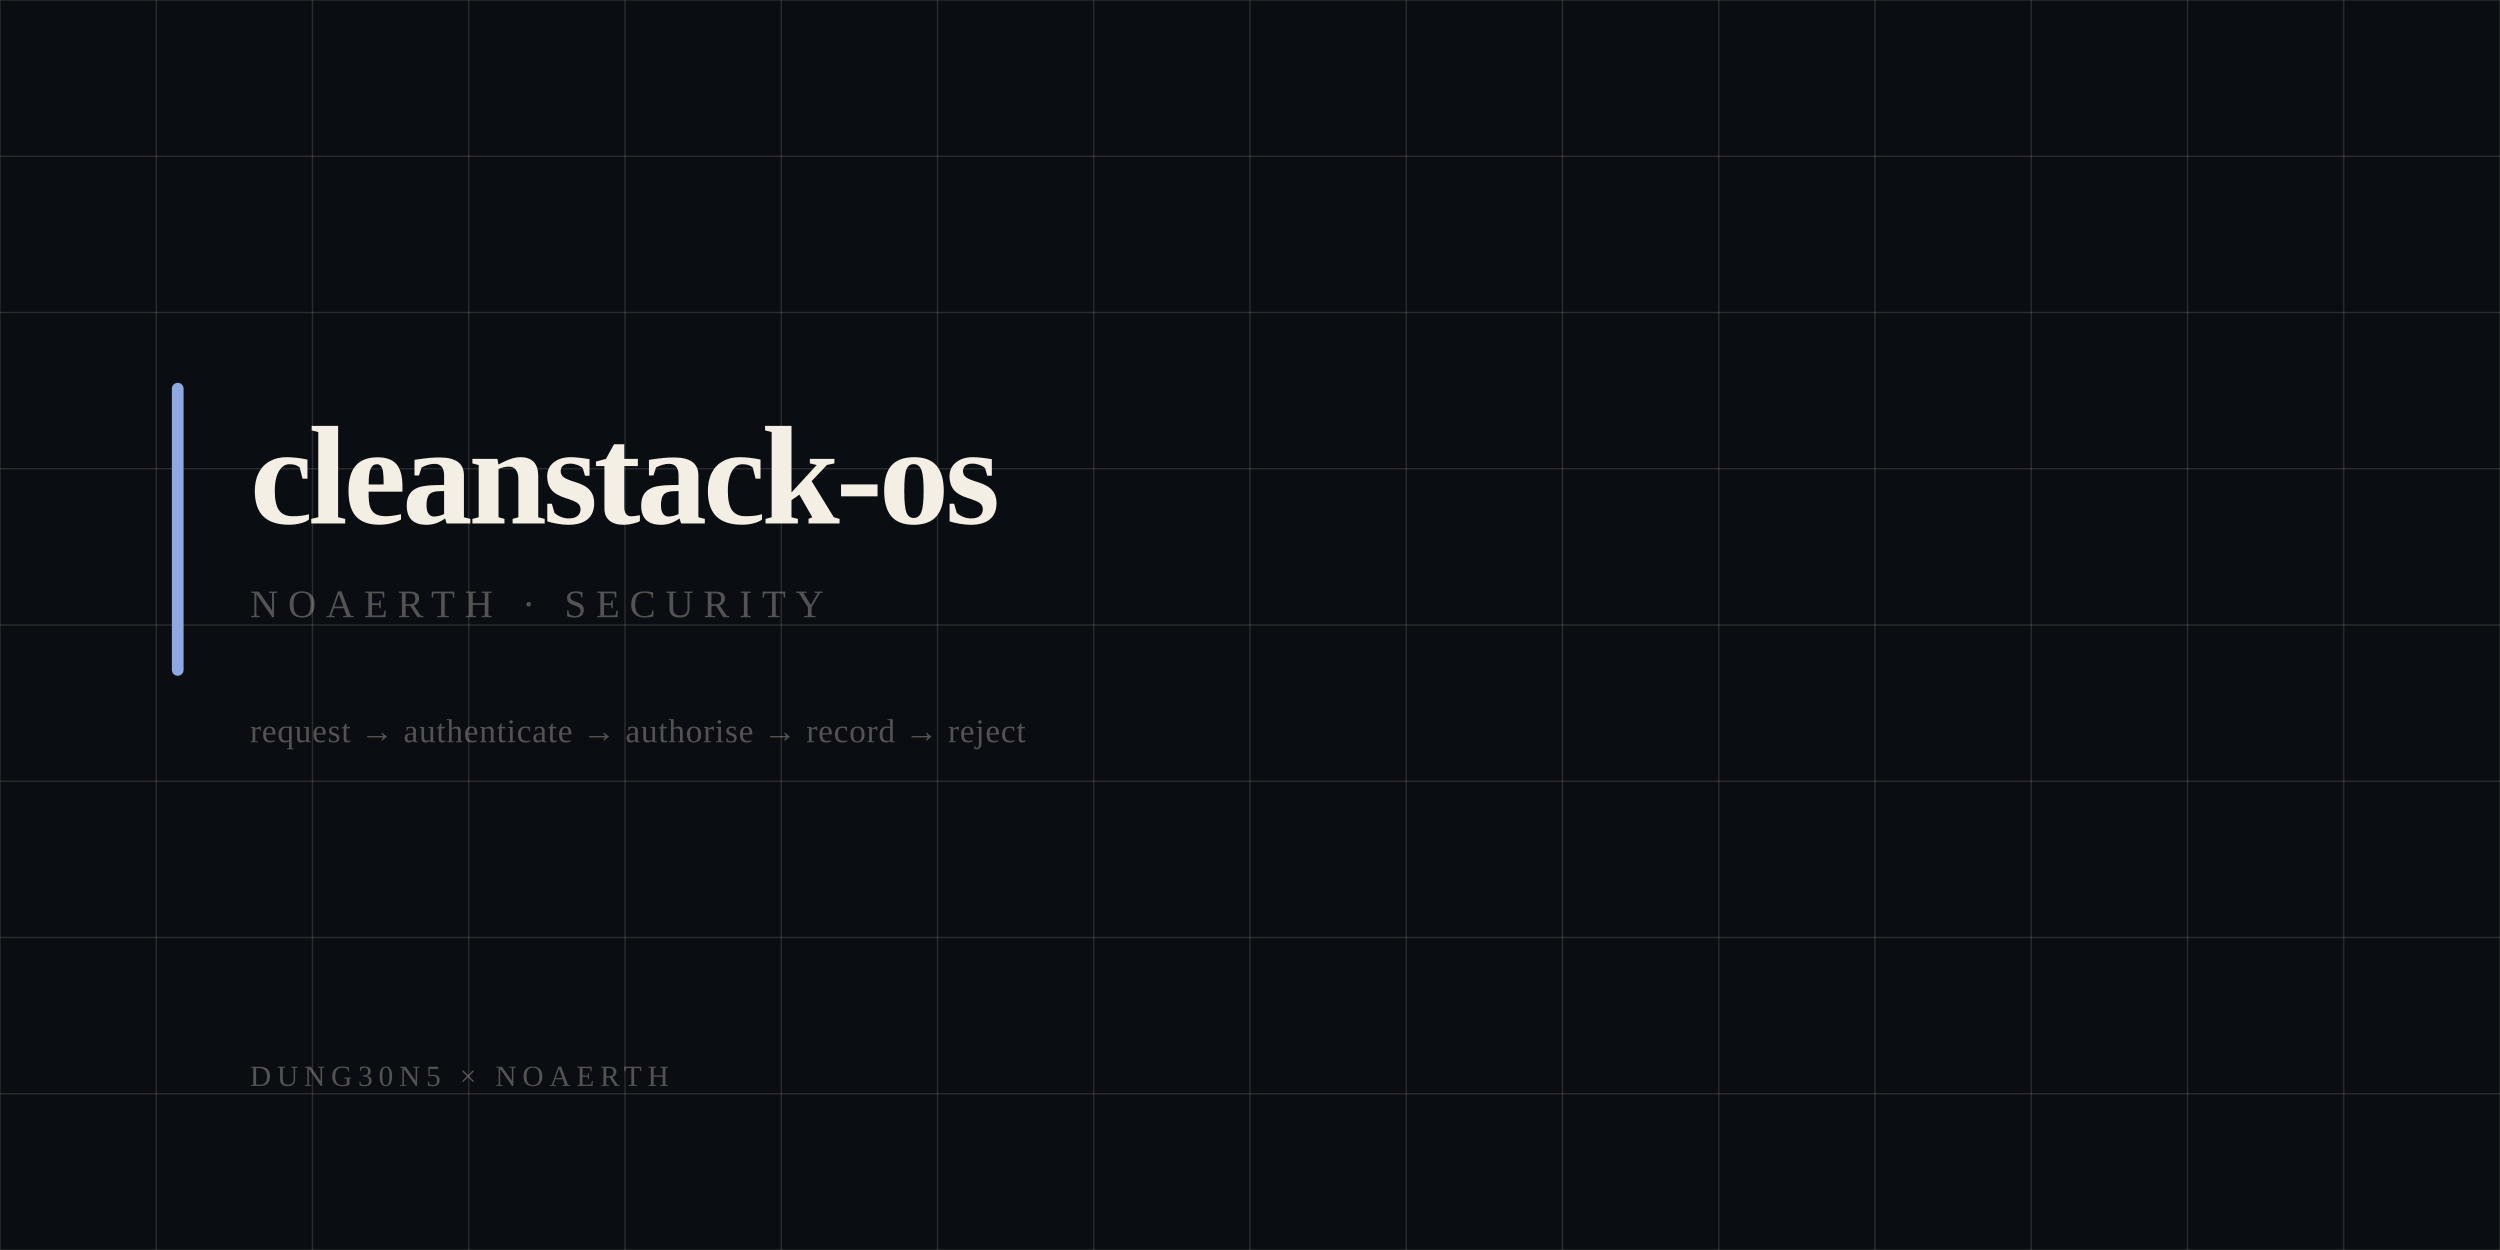
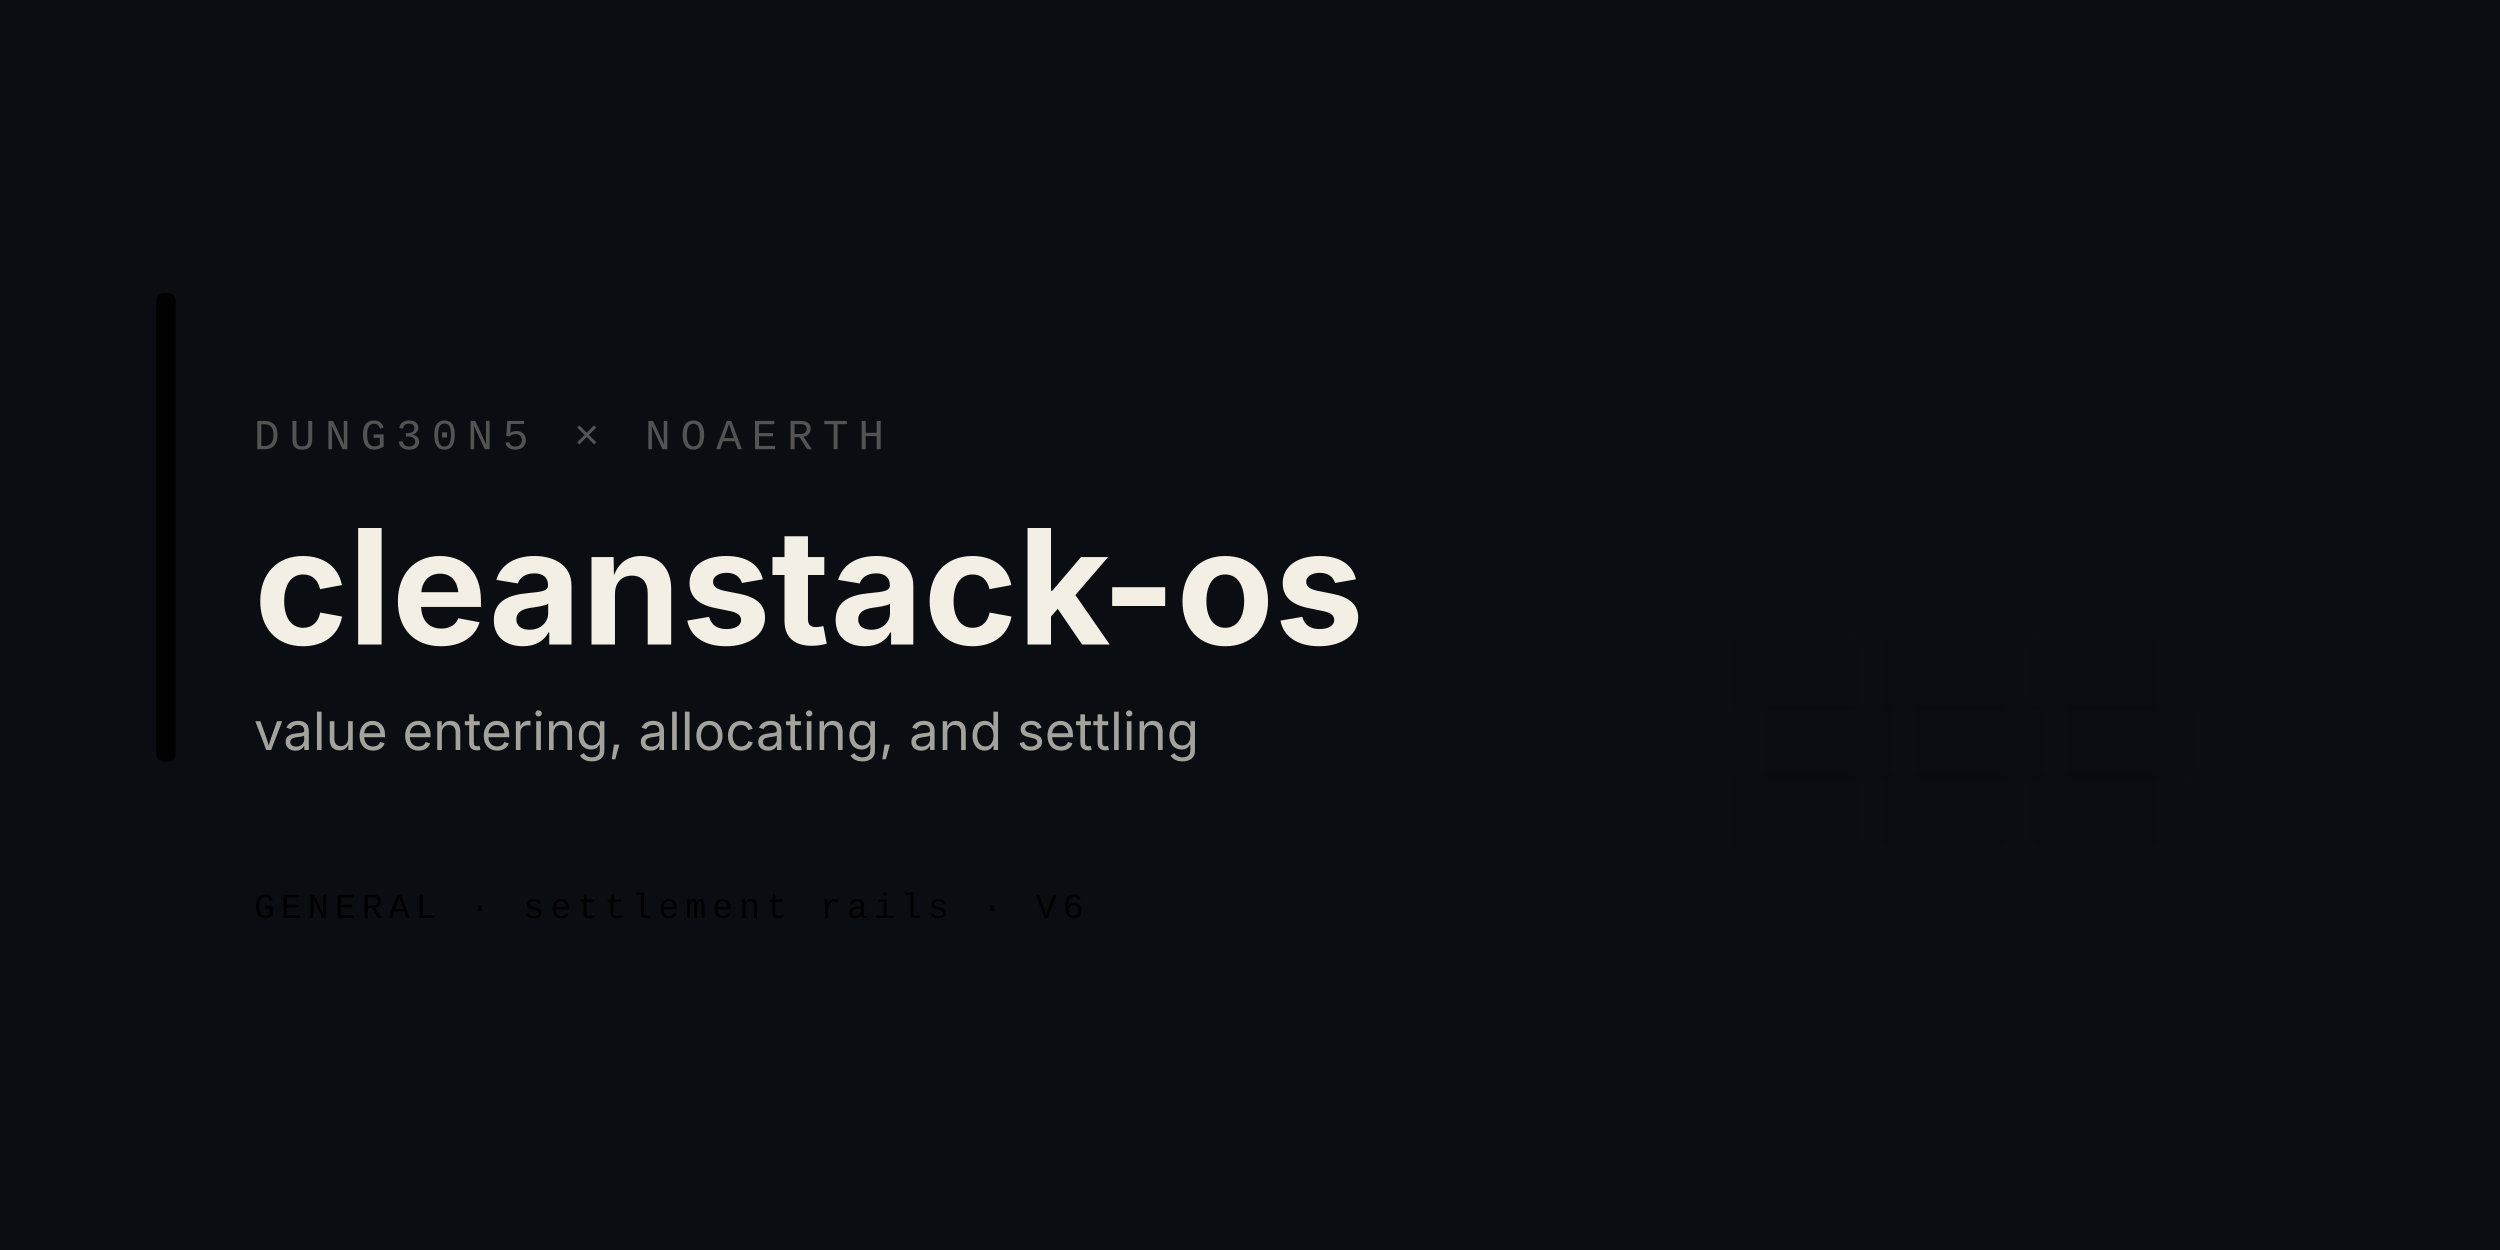
- <svg xmlns="http://www.w3.org/2000/svg" viewBox="0 0 1280 640" width="1280" height="640" role="img" aria-label="cleanstack-os — NOAERTH project card.">
+ <svg xmlns="http://www.w3.org/2000/svg" viewBox="0 0 1280 640" width="1280" height="640" role="img" aria-label="cleanstack-os project card">
  <rect width="1280" height="640" fill="#0a0d12" />
-   <line x1="0" y1="0" x2="0" y2="640" stroke="#f4efe424" stroke-width="0.7" />
-   <line x1="80" y1="0" x2="80" y2="640" stroke="#f4efe424" stroke-width="0.7" />
-   <line x1="160" y1="0" x2="160" y2="640" stroke="#f4efe424" stroke-width="0.7" />
-   <line x1="240" y1="0" x2="240" y2="640" stroke="#f4efe424" stroke-width="0.7" />
-   <line x1="320" y1="0" x2="320" y2="640" stroke="#f4efe424" stroke-width="0.7" />
-   <line x1="400" y1="0" x2="400" y2="640" stroke="#f4efe424" stroke-width="0.7" />
-   <line x1="480" y1="0" x2="480" y2="640" stroke="#f4efe424" stroke-width="0.7" />
-   <line x1="560" y1="0" x2="560" y2="640" stroke="#f4efe424" stroke-width="0.7" />
-   <line x1="640" y1="0" x2="640" y2="640" stroke="#f4efe424" stroke-width="0.7" />
-   <line x1="720" y1="0" x2="720" y2="640" stroke="#f4efe424" stroke-width="0.7" />
-   <line x1="800" y1="0" x2="800" y2="640" stroke="#f4efe424" stroke-width="0.7" />
-   <line x1="880" y1="0" x2="880" y2="640" stroke="#f4efe424" stroke-width="0.7" />
-   <line x1="960" y1="0" x2="960" y2="640" stroke="#f4efe424" stroke-width="0.7" />
-   <line x1="1040" y1="0" x2="1040" y2="640" stroke="#f4efe424" stroke-width="0.7" />
-   <line x1="1120" y1="0" x2="1120" y2="640" stroke="#f4efe424" stroke-width="0.7" />
-   <line x1="1200" y1="0" x2="1200" y2="640" stroke="#f4efe424" stroke-width="0.7" />
-   <line x1="1280" y1="0" x2="1280" y2="640" stroke="#f4efe424" stroke-width="0.7" />
-   <line x1="0" y1="0" x2="1280" y2="0" stroke="#f4efe424" stroke-width="0.7" />
-   <line x1="0" y1="80" x2="1280" y2="80" stroke="#f4efe424" stroke-width="0.7" />
-   <line x1="0" y1="160" x2="1280" y2="160" stroke="#f4efe424" stroke-width="0.7" />
-   <line x1="0" y1="240" x2="1280" y2="240" stroke="#f4efe424" stroke-width="0.7" />
-   <line x1="0" y1="320" x2="1280" y2="320" stroke="#f4efe424" stroke-width="0.7" />
-   <line x1="0" y1="400" x2="1280" y2="400" stroke="#f4efe424" stroke-width="0.7" />
-   <line x1="0" y1="480" x2="1280" y2="480" stroke="#f4efe424" stroke-width="0.7" />
-   <line x1="0" y1="560" x2="1280" y2="560" stroke="#f4efe424" stroke-width="0.7" />
-   <line x1="0" y1="640" x2="1280" y2="640" stroke="#f4efe424" stroke-width="0.7" />
-   <rect x="88" y="196" width="6" height="150" rx="3" fill="#8fa8e0" />
-   <text x="128" y="268" fill="#f4efe4" font-size="72" font-weight="680" letter-spacing="-2">cleanstack-os</text>
-   <text x="128" y="316" fill="#f4efe44f" font-size="20" letter-spacing="5">NOAERTH · SECURITY</text>
-   <text x="128" y="380" fill="#f4efe44f" font-size="17" letter-spacing="0.4">request → authenticate → authorise → record → reject</text>
-   <text x="128" y="556" fill="#f4efe44f" font-size="15" letter-spacing="3">DUNG30N5 × NOAERTH</text>
+   <rect x="886" y="396" width="65" height="38" rx="5" fill="amber" fill-opacity="0.08" stroke="amber" stroke-width="1.1" stroke-opacity="0.4" />
+   <rect x="963" y="396" width="65" height="38" rx="5" fill="amber" fill-opacity="0.08" stroke="amber" stroke-width="1.1" stroke-opacity="0.4" />
+   <rect x="1040" y="396" width="65" height="38" rx="5" fill="amber" fill-opacity="0.08" stroke="amber" stroke-width="1.1" stroke-opacity="0.4" />
+   <rect x="904" y="361" width="65" height="38" rx="5" fill="amber" fill-opacity="0.08" stroke="amber" stroke-width="1.1" stroke-opacity="0.4" />
+   <rect x="981" y="361" width="65" height="38" rx="5" fill="amber" fill-opacity="0.08" stroke="amber" stroke-width="1.1" stroke-opacity="0.4" />
+   <rect x="1058" y="361" width="65" height="38" rx="5" fill="amber" fill-opacity="0.08" stroke="amber" stroke-width="1.1" stroke-opacity="0.4" />
+   <rect x="886" y="326" width="65" height="38" rx="5" fill="amber" fill-opacity="0.08" stroke="amber" stroke-width="1.1" stroke-opacity="0.4" />
+   <rect x="963" y="326" width="65" height="38" rx="5" fill="amber" fill-opacity="0.08" stroke="amber" stroke-width="1.1" stroke-opacity="0.4" />
+   <rect x="1040" y="326" width="65" height="38" rx="5" fill="amber" fill-opacity="0.08" stroke="amber" stroke-width="1.1" stroke-opacity="0.4" />
+   <rect x="80" y="150" width="10" height="240" rx="4" fill="amber" opacity="0.9" />
+   <text x="130" y="230" font-family="ui-monospace, SFMono-Regular, Menlo, Monaco, Consolas, 'Liberation Mono', monospace" font-size="22" letter-spacing="5" fill="#f4efe44f">DUNG30N5 × NOAERTH</text>
+   <text x="130" y="330" font-family="-apple-system, BlinkMacSystemFont, 'Segoe UI', Inter, Helvetica, Arial, sans-serif" font-size="82" font-weight="700" fill="#f4efe4">cleanstack-os</text>
+   <text x="130" y="384" font-family="-apple-system, BlinkMacSystemFont, 'Segoe UI', Inter, Helvetica, Arial, sans-serif" font-size="27" fill="#f4efe4a8">value entering, allocating, and settling</text>
+   <text x="130" y="470" font-family="ui-monospace, SFMono-Regular, Menlo, Monaco, Consolas, 'Liberation Mono', monospace" font-size="18" fill="amber" letter-spacing="3">GENERAL · settlement rails · V6</text>
</svg>
